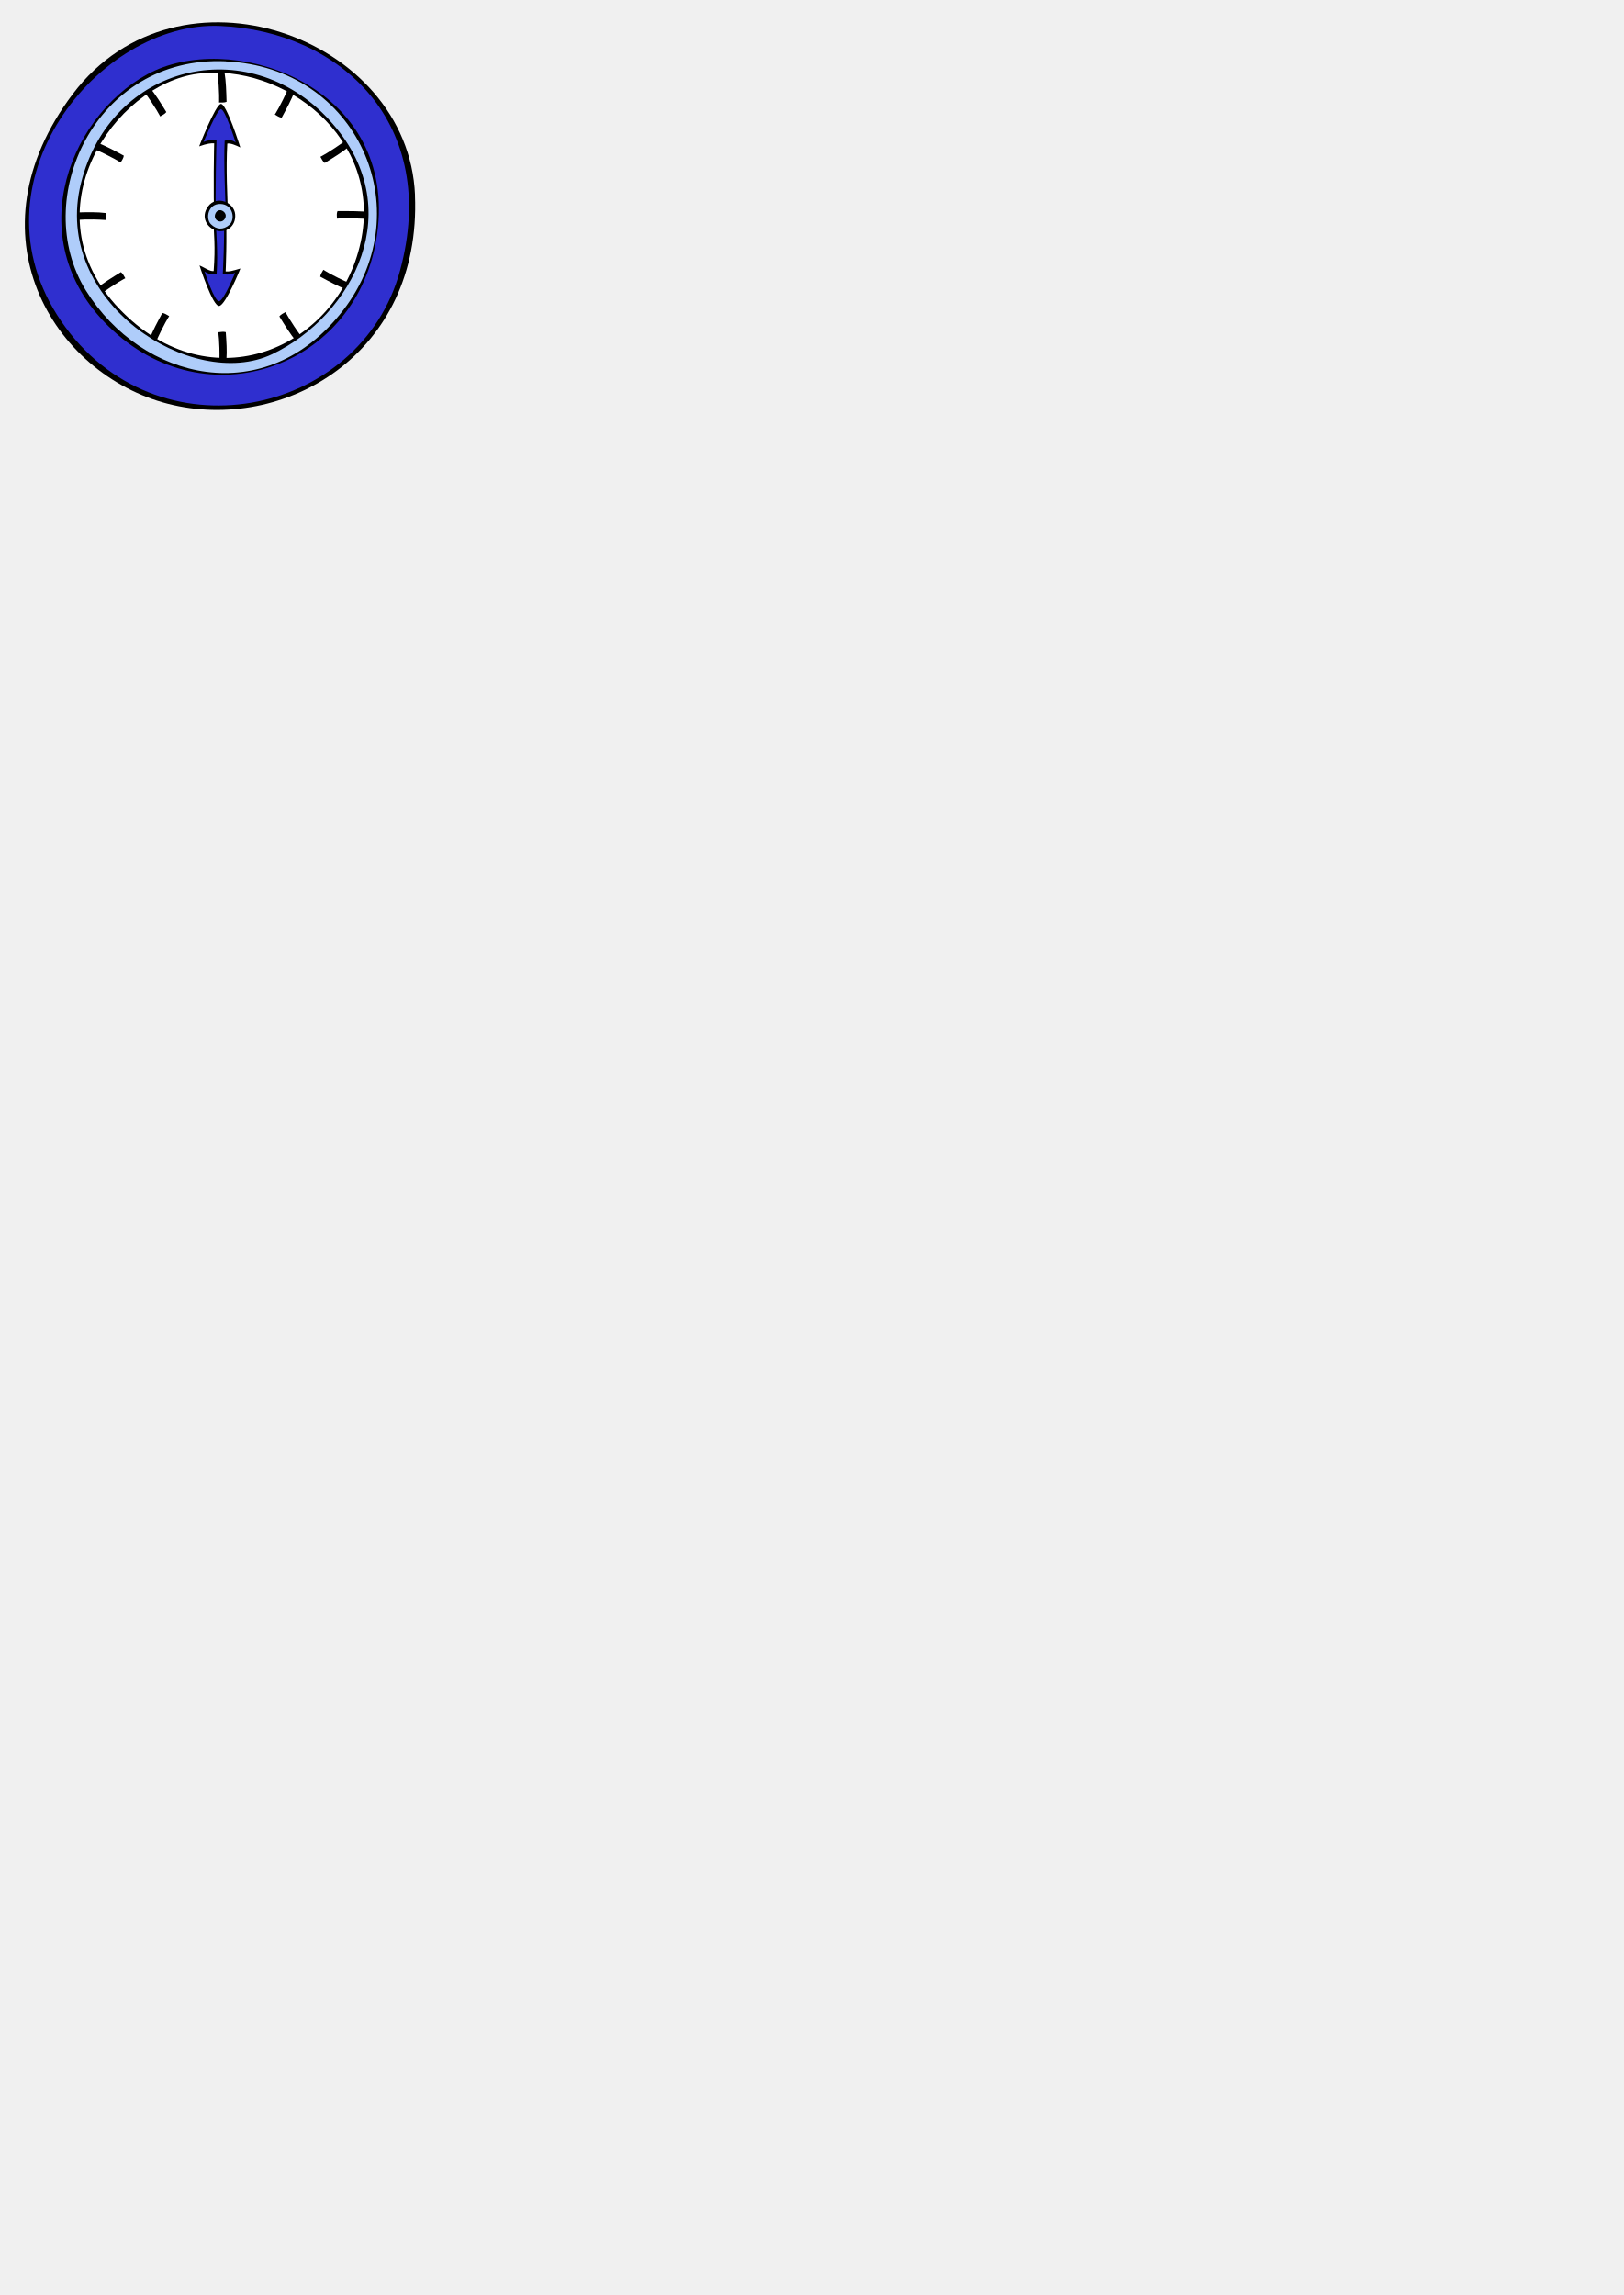
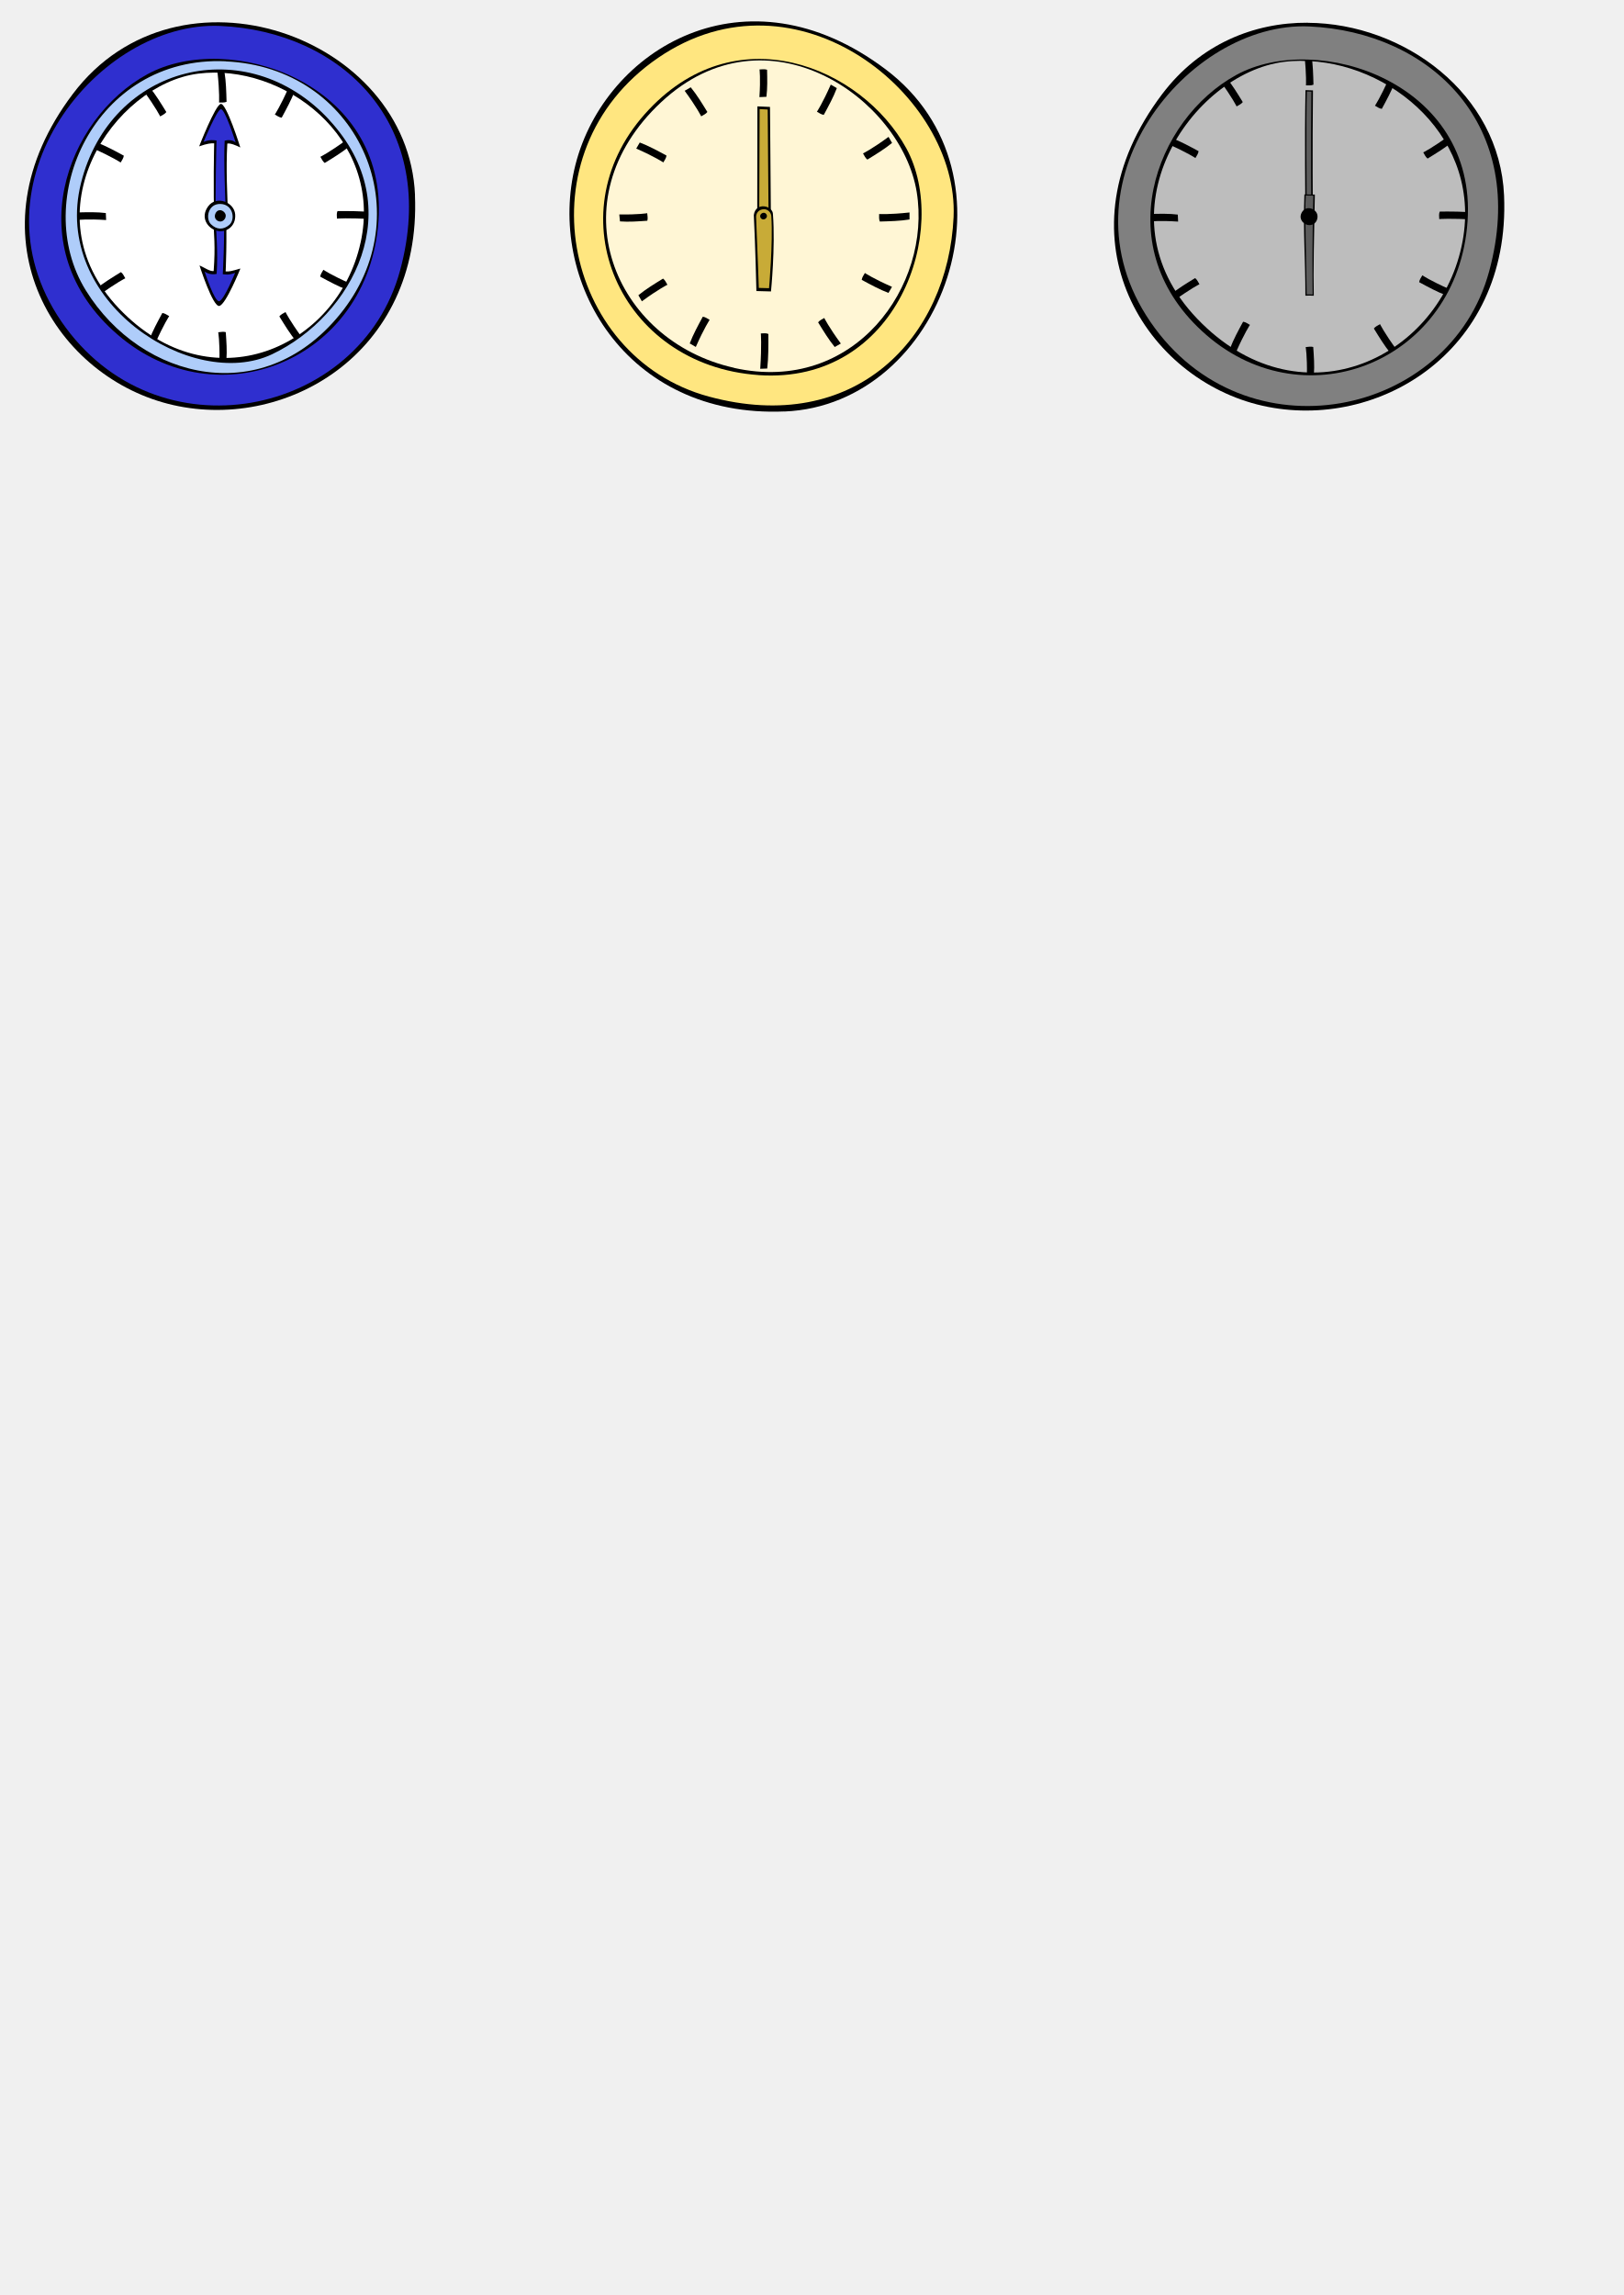
<svg xmlns="http://www.w3.org/2000/svg" xmlns:xlink="http://www.w3.org/1999/xlink" id="svg2" height="1052" width="744.1" version="1.1">
  <g id="layer1">
    <g id="background_1">
      <path id="path3765" d="M190.2,89.39c3.1,73.01-60.2,109.3-113.2,95.71-53.05-13.6-91.97-78.1-43.57-142.1,48.39-64.08,153.8-26.53,156.8,46.43z" fill-rule="evenodd" fill="#000" />
      <path id="path3767" d="M100.9,11.89c-55.53-2.445-116.2,71.96-72.82,135.4,43.39,63.4,137.2,43.8,155.3-23.3,18.2-66.98-26.9-109.7-82.5-112.1zm72.58,89.38c-4.4,63.8-73.62,91.9-119.6,52.1-45.98-39.7-23.56-98.96,13.6-119.3,37.11-20.36,110.4,3.39,106,67.21z" fill-rule="evenodd" fill="#2f2fcf" />
      <path id="path3779" d="m165.3,111.1c-10.45,48.26-68.48,74.62-110.7,30.36-42.24-44.26-2.355-102.8,36.25-107.7,38.6-4.943,84.91,29.1,74.46,77.36z" fill-rule="evenodd" fill="#FFF" />
      <path id="path3782" d="m99.69,33.05c1.028,9.429,0.717,13.9,0.714,13.93,1.171-0.015,2.385,0.143,3.445-0.314-0.126-4.652-0.24-9.311-0.945-13.61z" fill="#000" />
      <use id="use3784" xlink:href="#path3782" transform="matrix(-0.03639416,-0.9995096,-1.16168,0.03131355,212.6813,199.1006)" height="1052.362" width="744.094" y="0" x="0" />
      <use id="use3786" xlink:href="#path3782" transform="matrix(0.9950272,-0.09960347,-0.09148554,-0.91393,4.420142,205.2413)" height="1052.362" width="744.094" y="0" x="0" />
      <use id="use3788" xlink:href="#path3782" transform="matrix(-0.04345369,-0.9988579,-0.908425,0.04777947,83.00358,198.8616)" height="1052.362" width="744.094" y="0" x="0" />
      <use id="use3814" xlink:href="#path3782" transform="matrix(0.8660254,0.5,-0.5,0.8660254,62.51164,-38.39056)" height="1052.362" width="744.094" y="0" x="0" />
      <use id="use3816" xlink:href="#path3782" transform="matrix(0.5,0.8660254,-0.8660254,0.5,137.3414,-38.56915)" height="1052.362" width="744.094" y="0" x="0" />
      <use id="use3820" xlink:href="#path3782" transform="matrix(-0.5,0.8660254,-0.8660254,-0.5,239.1147,60.20903)" height="1052.362" width="744.094" y="0" x="0" />
      <use id="use3822" xlink:href="#path3782" transform="matrix(-0.8660254,0.5,-0.5,-0.8660254,241.3136,133.5236)" height="1052.362" width="744.094" y="0" x="0" />
      <use id="use3826" xlink:href="#path3782" transform="matrix(-0.8660254,-0.5,0.5,-0.8660254,141.0202,235.802)" height="1052.362" width="744.094" y="0" x="0" />
      <use id="use3828" xlink:href="#path3782" transform="matrix(-0.5,-0.8660254,0.8660254,-0.5,66.9481,238.0009)" height="1052.362" width="744.094" y="0" x="0" />
      <use id="use3832" xlink:href="#path3782" transform="matrix(0.5,-0.8660254,0.8660254,0.5,-35.58287,137.96)" height="1052.362" width="744.094" y="0" x="0" />
      <use id="use3834" xlink:href="#path3782" transform="matrix(0.8660254,-0.5,0.5,0.8660254,-37.02415,62.87772)" height="1052.362" width="744.094" y="0" x="0" />
      <path id="path3773" d="M103.4,28.09c-60.06-2.68-89.65,63.61-64.07,105,25.59,41.38,82.58,55.27,118.1,8.95,35.5-46.32,6.11-111.3-53.98-113.9zm47.41,26.78c37.6,40.59,10.65,90.02-26.07,107.5-36.65,17.4-101.2-24-87.62-78.43,13.58-54.45,76.12-69.69,113.7-29.1z" fill-rule="evenodd" fill="#afcdfa" />
    </g>
    <g id="minute_1">
      <path id="path3836" d="M98.28,101.7c-0.65-13.28-0.11-36-0.11-36-1.403-0.084-3.213,0.083-6.878,1.389,0,0,7.336-18.87,9.887-19.45,2.551-0.573,8.976,19.95,8.976,19.95-1.872-0.933-4.604-2.093-5.967-1.768-0.665,11.88-0.013,22.95,0.43,35.48z" fill="#000" />
      <path id="path3836-3" d="m99,101.5c-0.478-12.03,0.243-37.11,0.243-37.11-1.04-0.076-3.214-0.524-5.931,0.66,0,0,5.973-14.47,7.864-14.99,1.891-0.52,6.835,15.26,6.835,15.26-1.568-1.412-4.033-1.141-5.033-0.814-0.493,10.77,0.286,25.19,0.614,36.56z" fill="#2f2fcf" />
    </g>
    <g id="hour_1">
      <path id="path3836-5" d="m103.5,96.14c0.666,13.26-0.07,28.28-0.07,28.28,1.648,0.095,2.45-0.057,6.765-1.333,0,0-6.667,16.6-9.668,17.15-3.001,0.552-9.079-18.57-9.079-18.57,2.193,0.948,4.886,2.883,6.49,2.569,0.864-11.87,0.122-15.44-0.312-27.97z" fill="#000" />
      <path id="path3836-3-2" d="m102.6,96.92c0.478,12.03-0.485,28.77-0.485,28.77,1.221,0.084,2.447,0.551,5.647-0.612,0,0-5.035,12.46-7.26,12.97-2.225,0.504-6.722-13.6-6.722-13.6,1.833,1.425,4.348,1.423,5.526,1.105,0.654-10.77-0.218-17.05-0.525-28.42z" fill="#2f2fcf" />
    </g>
    <g id="foreground_1" fill-rule="evenodd">
      <path id="path3765-6" d="m107.8,98.29c0.411,5.589-4.235,8.574-8.417,7.48-4.182-1.093-7.759-6.058-3.944-11.22,3.815-5.163,11.95-1.849,12.36,3.741z" fill="#000" />
      <path id="path3773-8" d="m101.1,93.49c-5.789-0.205-6.989,6.716-4.433,9.271,2.556,2.556,5.666,2.731,8.477,0.286s1.746-9.353-4.044-9.557zm1.842,3.956c1.303,1.582-0.009,3.808-1.582,4.073-1.573,0.265-3.519-1.258-2.699-3.438,0.82-2.18,2.978-2.218,4.281-0.635z" fill="#afcdfa" />
    </g>
+     <g id="background_2">
+       <path id="path3765-7" d="M359.6,188.6c-73,3.1-109.3-60.2-95.8-113.2,13.6-53.04,78.1-91.96,142.2-43.57s26.5,153.8-46.4,156.8z" fill-rule="evenodd" fill="#000" />
+       <path id="path3767-4" d="m437.1,99.35c2.444-55.57-71.96-116.3-135.4-72.87-63.4,43.39-43.8,137.2,23.21,155.3,67.02,18.14,109.7-26.91,112.2-82.48zm-89.38,72.58c-63.8-4.4-93.5-73.11-52.2-119.6s99.5-21.54,119.9,15.62c20.3,37.18-3.9,108.4-67.7,104z" fill-rule="evenodd" fill="#ffe680" />
+       <path id="path3779-0" d="M336.5,168.6c-55.3-12.3-81.8-76.65-33.4-121.8,48.4-45.2,110.2-1.54,117.1,41.25,6.9,42.8-28.5,92.9-83.7,80.6z" fill-rule="evenodd" fill="#fff6d5" />
+       <path id="path3782-9" d="m416.9,97.39c-9.429,1.028-13.9,0.717-13.93,0.714,0.015,1.171-0.143,2.385,0.314,3.445,4.652-0.126,9.311-0.24,13.61-0.945z" fill="#000" />
+       <use id="use3784-4" xlink:href="#path3782-9" transform="matrix(0.03131355,1.16168,0.9995096,-0.03639416,238.0698,-311.7101)" height="1052.362" width="744.094" y="0" x="0" />
+       <use id="use3786-8" xlink:href="#path3782-9" transform="matrix(-0.91393,0.09148554,0.09960347,0.9950272,655.179,-36.75658)" height="1052.362" width="744.094" y="0" x="0" />
+       <use id="use3788-8" xlink:href="#path3782-9" transform="matrix(0.04777947,0.908425,0.9988579,-0.04345369,230.8982,-329.974)" height="1052.362" width="744.094" y="0" x="0" />
+       <use id="use3814-2" xlink:href="#path3782-9" transform="matrix(0.8660254,0.5,-0.5,0.8660254,96.51066,-161.3078)" height="1052.362" width="744.094" y="0" x="0" />
+       <use id="use3816-4" xlink:href="#path3782-9" transform="matrix(0.5,0.8660254,-0.8660254,0.5,261.3008,-252.2735)" height="1052.362" width="744.094" y="0" x="0" />
+       <use id="use3820-5" xlink:href="#path3782-9" transform="matrix(-0.5,0.8660254,-0.8660254,-0.5,611.7296,-153.3124)" height="1052.362" width="744.094" y="0" x="0" />
+       <use id="use3822-5" xlink:href="#path3782-9" transform="matrix(-0.8660254,0.5,-0.5,-0.8660254,703.9579,14.00316)" height="1052.362" width="744.094" y="0" x="0" />
+       <use id="use3826-1" xlink:href="#path3782-9" transform="matrix(-0.8660254,-0.5,0.5,-0.8660254,603.9867,360.8963)" height="1052.362" width="744.094" y="0" x="0" />
+       <use id="use3828-7" xlink:href="#path3782-9" transform="matrix(-0.5,-0.8660254,0.8660254,-0.5,437.9338,451.357)" height="1052.362" width="744.094" y="0" x="0" />
+       <use id="use3832-1" xlink:href="#path3782-9" transform="matrix(0.5,-0.8660254,0.8660254,0.5,88.01015,351.1332)" height="1052.362" width="744.094" y="0" x="0" />
+       <use id="use3834-1" xlink:href="#path3782-9" transform="matrix(0.8660254,-0.5,0.5,0.8660254,-2.450486,186.8481)" height="1052.362" width="744.094" y="0" x="0" />
+     </g>
+     <g id="minute_2">
+       <path id="path3836-3-2-2-4-4" d="m347.1,99.06,0.071-50.3,5.771,0.25,0.406,50z" fill="#000" />
+       <path id="path3836-3-2-2-7" d="m348,99.05,0.192-49.05,3.699,0.206,0.402,48.85z" fill="#c8ab37" />
+     </g>
+     <g id="hour_2">
+       <path id="path3836-3-2-2-4" d="m354.3,98.31c1.138,15.09-0.903,35.28-0.903,35.28l-6.685-0.182s-0.457-20.57-1.187-34.83c0.833-6.212,8.882-4.331,8.774-0.265z" fill="#000" />
+       <path id="path3836-3-2-2" fill="#c8ab37" d="m350.1,95.9c-2.007,0.091-3.378,1.349-3.54,3.357,0.509,11.7,1.259,32.72,1.259,32.72l4.688,0.125s1.843-20.5,1.049-32.88c-0.017-1.844-1.714-3.405-3.455-3.326zm1.395,2.783c0.31,1.003-0.856,2.192-2.013,1.835-1.158-0.357-1.435-1.95-0.375-2.661,1.06-0.711,2.078-0.177,2.388,0.826z" />
+     </g>
+     <g id="background_3">
+       <path id="path3300" d="m687.3,97.9a83.57,82.5,0,1,1,-167.1,0,83.57,82.5,0,1,1,167.1,0z" fill-rule="evenodd" fill-opacity="0.627" fill="#a0a0a0" />
+       <path id="path3782-3" d="m597.9,25.2c1.028,9.429,0.717,13.9,0.714,13.93,1.171-0.015,2.385,0.143,3.445-0.314-0.126-4.652-0.24-9.311-0.945-13.61z" fill="#000" />
+       <use id="use3784-9" xlink:href="#path3782-3" transform="matrix(-0.03639416,-0.9995096,-1.16168,0.03131355,726.9518,697.5203)" height="1052.362" width="744.094" y="0" x="0" />
+       <use id="use3786-84" xlink:href="#path3782-3" transform="matrix(0.9950272,-0.09960347,-0.09148554,-0.91393,6.432127,254.4901)" height="1052.362" width="744.094" y="0" x="0" />
+       <use id="use3788-0" xlink:href="#path3782-3" transform="matrix(-0.04345369,-0.9988579,-0.908425,0.04777947,588.8888,697.591)" height="1052.362" width="744.094" y="0" x="0" />
+       <use id="use3814-5" xlink:href="#path3782-3" transform="matrix(0.8660254,0.5,-0.5,0.8660254,131.3929,-284.7461)" height="1052.362" width="744.094" y="0" x="0" />
+       <use id="use3816-42" xlink:href="#path3782-3" transform="matrix(0.5,0.8660254,-0.8660254,0.5,386.9612,-468.1249)" height="1052.362" width="744.094" y="0" x="0" />
+       <use id="use3820-1" xlink:href="#path3782-3" transform="matrix(-0.5,0.8660254,-0.8660254,-0.5,985.1513,-372.6484)" height="1052.362" width="744.094" y="0" x="0" />
+       <use id="use3822-0" xlink:href="#path3782-3" transform="matrix(-0.8660254,0.5,-0.5,-0.8660254,1170.55,-116.8276)" height="1052.362" width="744.094" y="0" x="0" />
+       <use id="use3826-7" xlink:href="#path3782-3" transform="matrix(-0.8660254,-0.5,0.5,-0.8660254,1071.791,482.1201)" height="1052.362" width="744.094" y="0" x="0" />
+       <use id="use3828-9" xlink:href="#path3782-3" transform="matrix(-0.5,-0.8660254,0.8660254,-0.5,815.2125,668.2768)" height="1052.362" width="744.094" y="0" x="0" />
+       <use id="use3832-3" xlink:href="#path3782-3" transform="matrix(0.5,-0.8660254,0.8660254,0.5,214.7496,571.2851)" height="1052.362" width="744.094" y="0" x="0" />
+       <use id="use3834-3" xlink:href="#path3782-3" transform="matrix(0.8660254,-0.5,0.5,0.8660254,28.84538,314.2016)" height="1052.362" width="744.094" y="0" x="0" />
+       <path id="path3765-0" fill-rule="evenodd" fill="#000" d="m599.5,10.41c-24.71-0.148-49.45,9.753-66.84,32.78-48.39,64.08-9.48,128.6,43.56,142.2,53.04,13.57,116.3-22.76,113.2-95.72-1.958-46.74-45.89-78.95-89.94-79.22zm-3.062,17.5c40.35-0.17,84.22,35.58,73.5,85-11.44,52.71-74.95,81.5-121.2,33.16-46.23-48.34-2.569-112.3,39.69-117.7,2.641-0.337,5.31-0.489,8-0.5z" />
+       <path id="path3767-48" d="M600.1,12.12c-55.5-2.441-116.2,71.96-72.8,135.4,43.4,63.4,137.2,43.8,155.3-23.2,18.2-67.04-26.9-109.7-82.5-112.2zm72.58,89.38c-4.393,63.79-73.64,91.92-119.6,52.16-45.99-39.77-23.56-98.99,13.6-119.3,37.16-20.35,110.4,3.397,106,67.19z" fill-rule="evenodd" fill="#808080" />
+     </g>
+     <g id="minute_3">
+       <path id="path4070" d="m598.4,41.31,3.429,0.115c-0.269,27.28-0.142,51.34,0.053,67.5-1.285-0.14-2.349-0.127-3.54-0.021,0.017-23.44-0.407-43.04,0.057-67.59z" fill="#000" />
+       <path id="path4070-1" d="m601.1,42.01c-0.325,26.75-0.071,50.9,0.027,66.36-0.729-0.016-1.512-0.099-2.115-0.029-0.102-22.41-0.401-54.62,0.025-66.4z" fill="#5c5c5c" />
+     </g>
+     <g id="hour_3">
+       <path id="path4070-12" d="m597.9,89.11,4.787,0.079c-0.375,18.74-0.756,35.27-0.484,46.37-1.794-0.096-2.186-0.087-3.848-0.014,0.024-16.1-1.104-29.57-0.456-46.44z" fill="#000" />
+       <path id="path4070-1-5" d="m602,89.68c-0.454,18.38-0.457,34.7-0.319,45.32-1.018-0.011-1.895-0.068-2.736-0.02-0.142-15.4-1.005-37.26-0.412-45.35z" fill="#5c5c5c" />
+     </g>
+     <g id="foreground_3">
+       <path id="path3765-6-9" d="m603.9,98.93c0.228,3.097-2.346,4.751-4.664,4.145-2.317-0.606-4.299-3.357-2.185-6.217s6.621-1.024,6.849,2.073z" fill-rule="evenodd" fill="#000" />
+     </g>
  </g>
</svg>
